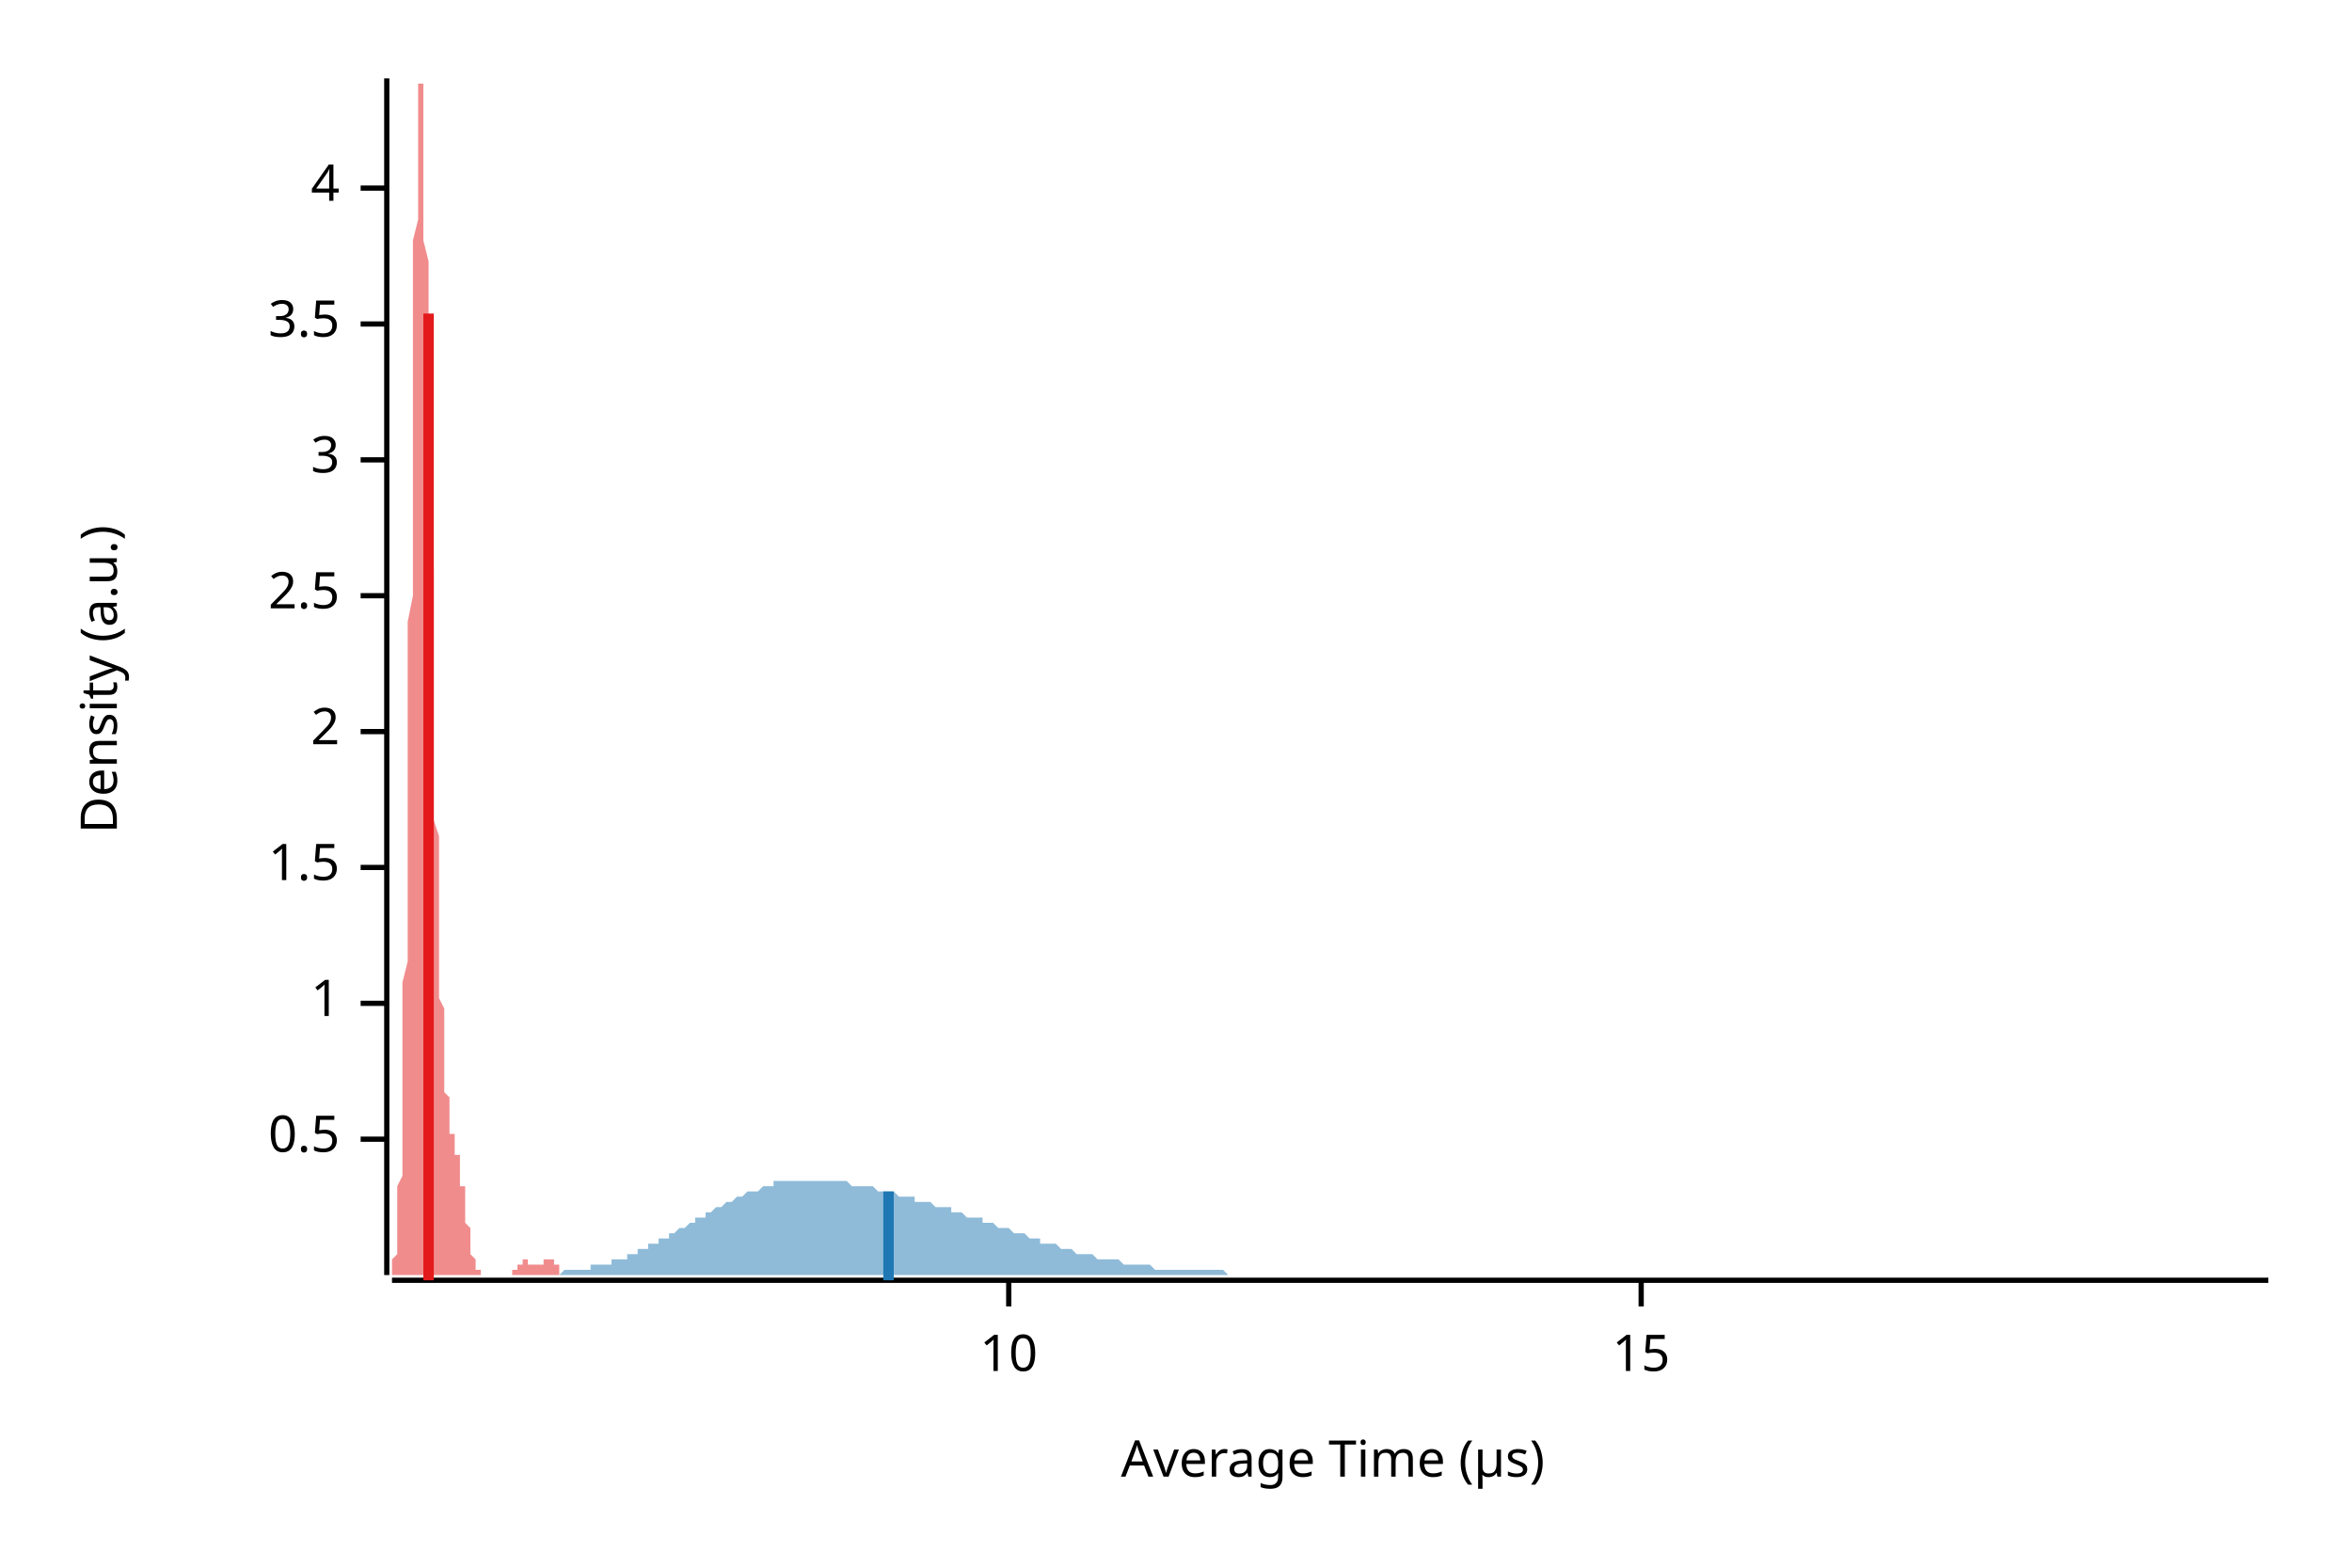
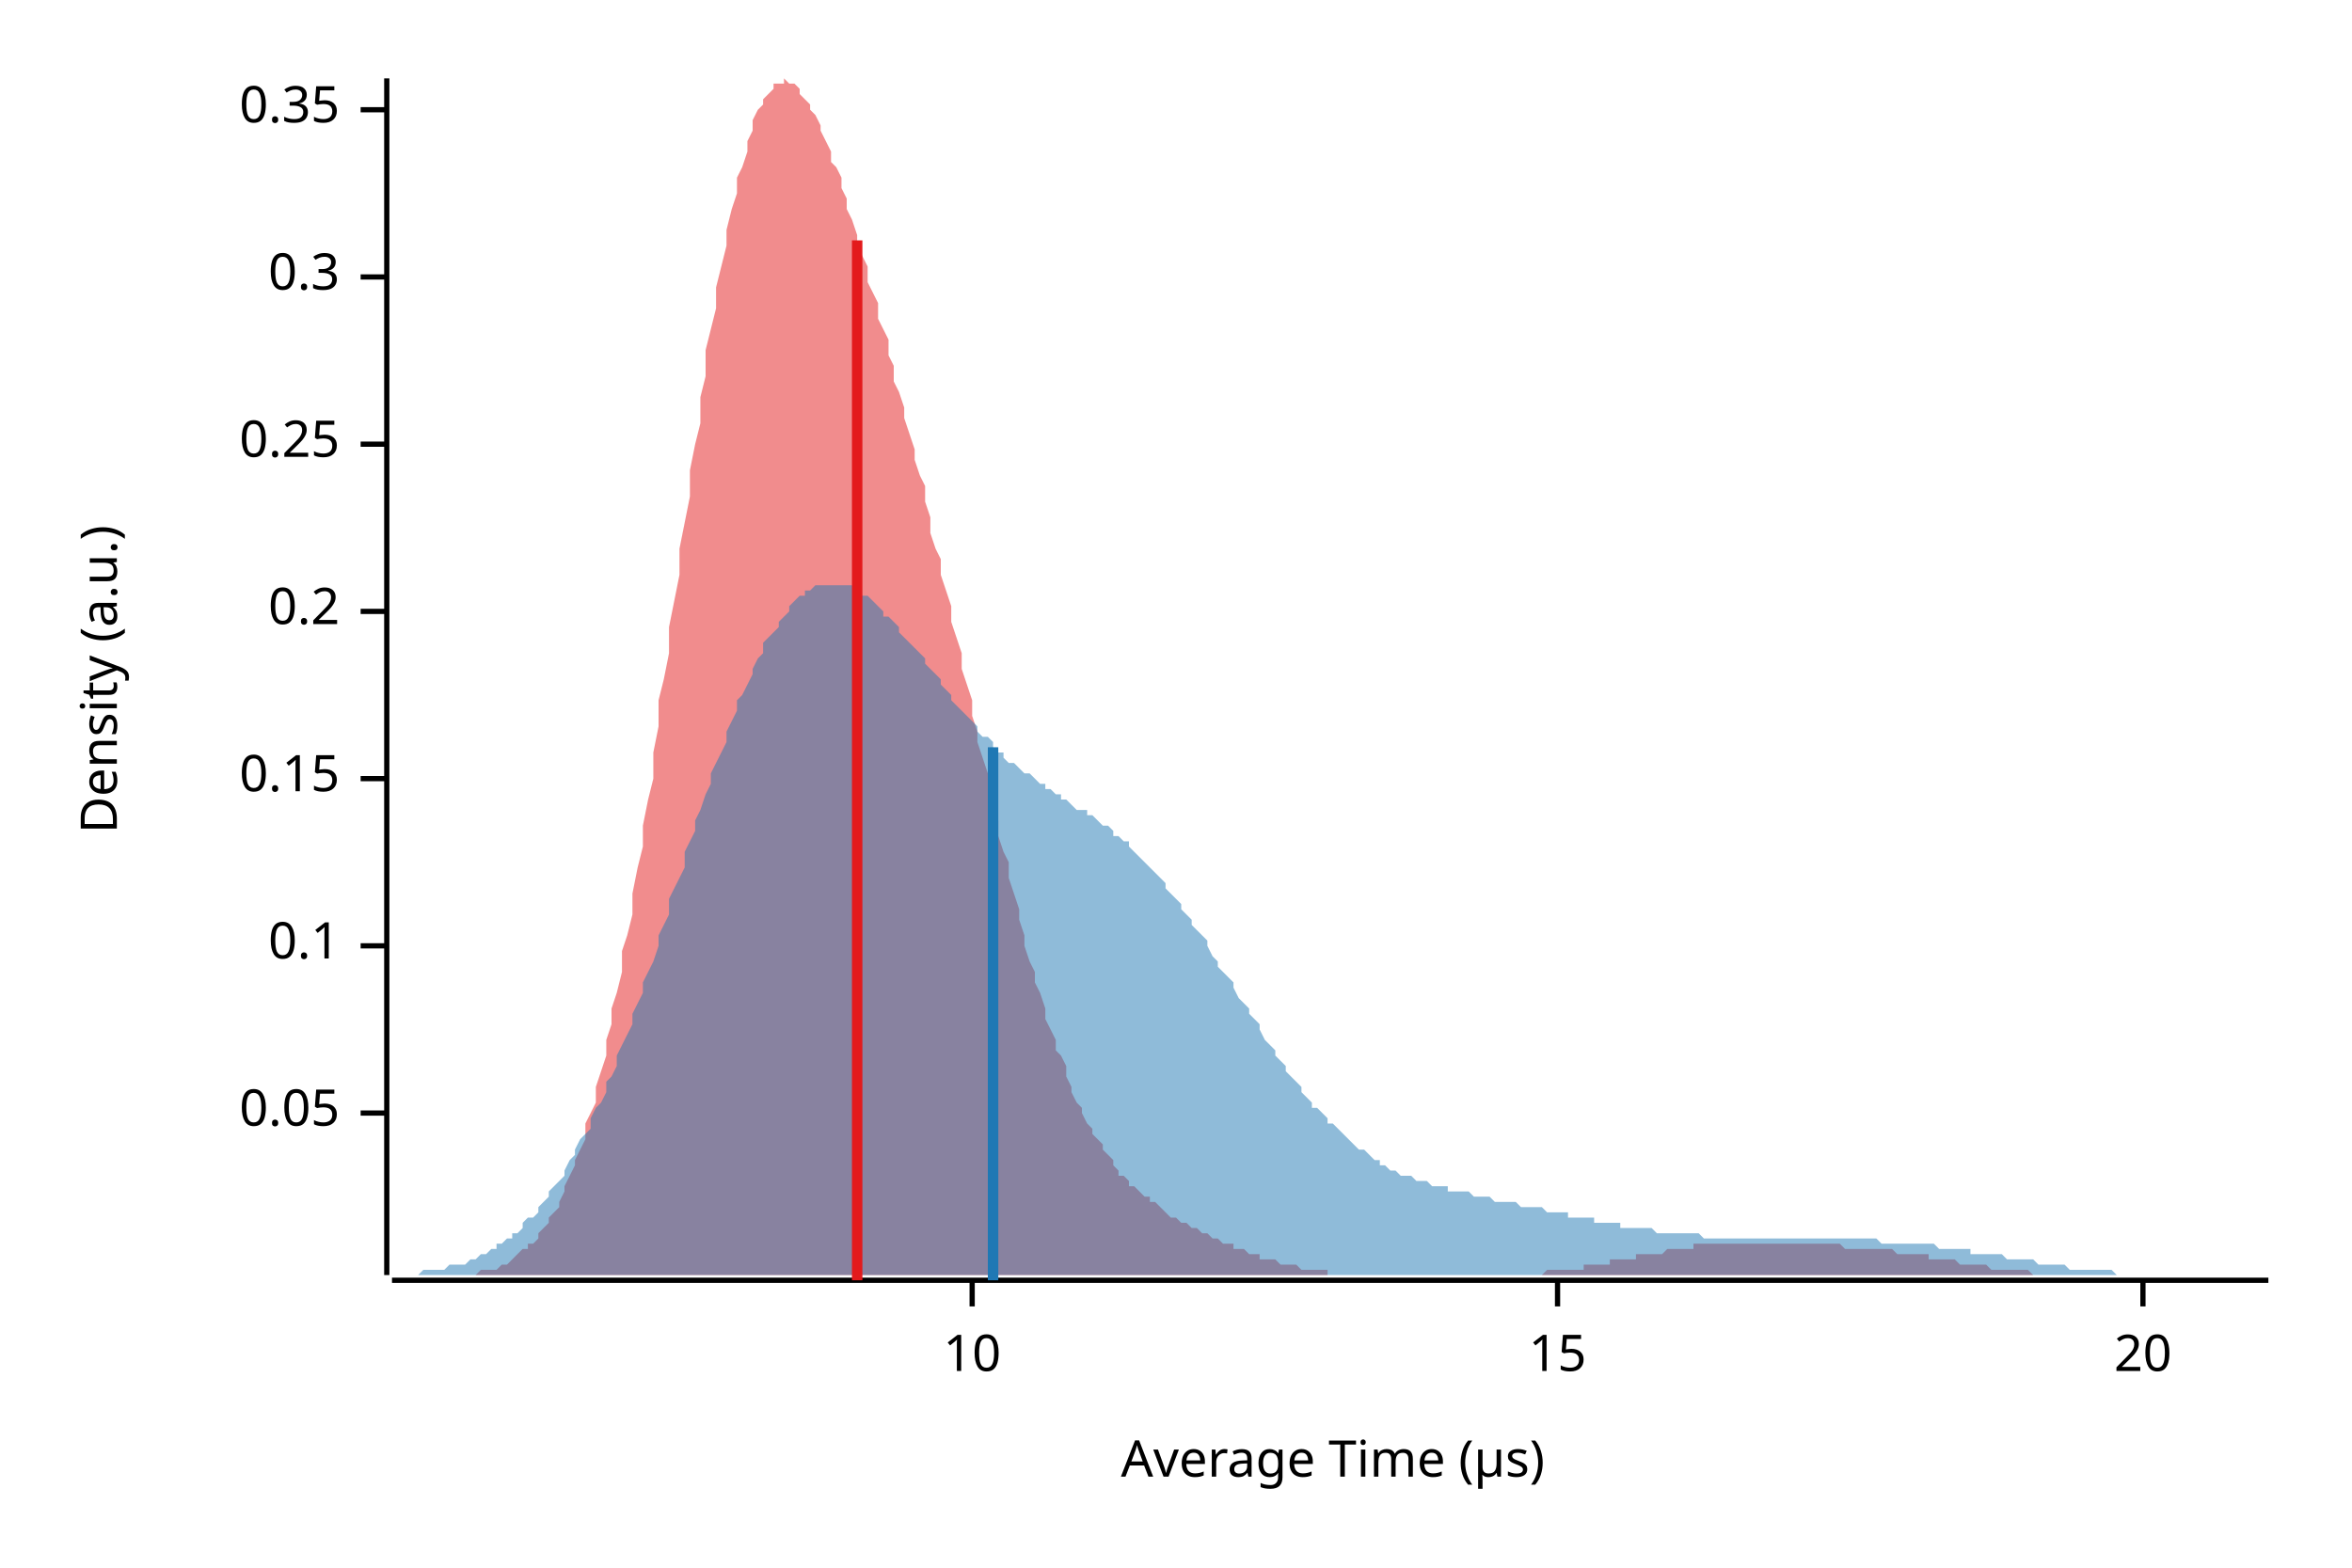
<svg xmlns="http://www.w3.org/2000/svg" width="450" height="300" viewBox="0 0 450 300">
  <text x="15" y="130" dy="0.76em" text-anchor="middle" font-family="sans-serif" font-size="9.677" opacity="1" fill="#000000" transform="rotate(270, 15, 130)">
Density (a.u.)
</text>
  <text x="255" y="285" dy="-0.5ex" text-anchor="middle" font-family="sans-serif" font-size="9.677" opacity="1" fill="#000000">
Average Time (µs)
</text>
  <polyline fill="none" opacity="1" stroke="#000000" stroke-width="1" points="74,15 74,244 " />
-   <text x="65" y="218" dy="0.5ex" text-anchor="end" font-family="sans-serif" font-size="9.677" opacity="1" fill="#000000">
- 0.5
+   <text x="65" y="213" dy="0.5ex" text-anchor="end" font-family="sans-serif" font-size="9.677" opacity="1" fill="#000000">
+ 0.05
</text>
-   <polyline fill="none" opacity="1" stroke="#000000" stroke-width="1" points="69,218 74,218 " />
-   <text x="65" y="192" dy="0.5ex" text-anchor="end" font-family="sans-serif" font-size="9.677" opacity="1" fill="#000000">
- 1
+   <polyline fill="none" opacity="1" stroke="#000000" stroke-width="1" points="69,213 74,213 " />
+   <text x="65" y="181" dy="0.5ex" text-anchor="end" font-family="sans-serif" font-size="9.677" opacity="1" fill="#000000">
+ 0.1
</text>
-   <polyline fill="none" opacity="1" stroke="#000000" stroke-width="1" points="69,192 74,192 " />
-   <text x="65" y="166" dy="0.5ex" text-anchor="end" font-family="sans-serif" font-size="9.677" opacity="1" fill="#000000">
- 1.5
+   <polyline fill="none" opacity="1" stroke="#000000" stroke-width="1" points="69,181 74,181 " />
+   <text x="65" y="149" dy="0.5ex" text-anchor="end" font-family="sans-serif" font-size="9.677" opacity="1" fill="#000000">
+ 0.15
</text>
-   <polyline fill="none" opacity="1" stroke="#000000" stroke-width="1" points="69,166 74,166 " />
-   <text x="65" y="140" dy="0.5ex" text-anchor="end" font-family="sans-serif" font-size="9.677" opacity="1" fill="#000000">
- 2
+   <polyline fill="none" opacity="1" stroke="#000000" stroke-width="1" points="69,149 74,149 " />
+   <text x="65" y="117" dy="0.5ex" text-anchor="end" font-family="sans-serif" font-size="9.677" opacity="1" fill="#000000">
+ 0.2
</text>
-   <polyline fill="none" opacity="1" stroke="#000000" stroke-width="1" points="69,140 74,140 " />
-   <text x="65" y="114" dy="0.5ex" text-anchor="end" font-family="sans-serif" font-size="9.677" opacity="1" fill="#000000">
- 2.5
+   <polyline fill="none" opacity="1" stroke="#000000" stroke-width="1" points="69,117 74,117 " />
+   <text x="65" y="85" dy="0.5ex" text-anchor="end" font-family="sans-serif" font-size="9.677" opacity="1" fill="#000000">
+ 0.25
</text>
-   <polyline fill="none" opacity="1" stroke="#000000" stroke-width="1" points="69,114 74,114 " />
-   <text x="65" y="88" dy="0.5ex" text-anchor="end" font-family="sans-serif" font-size="9.677" opacity="1" fill="#000000">
- 3
+   <polyline fill="none" opacity="1" stroke="#000000" stroke-width="1" points="69,85 74,85 " />
+   <text x="65" y="53" dy="0.5ex" text-anchor="end" font-family="sans-serif" font-size="9.677" opacity="1" fill="#000000">
+ 0.3
</text>
-   <polyline fill="none" opacity="1" stroke="#000000" stroke-width="1" points="69,88 74,88 " />
-   <text x="65" y="62" dy="0.5ex" text-anchor="end" font-family="sans-serif" font-size="9.677" opacity="1" fill="#000000">
- 3.5
+   <polyline fill="none" opacity="1" stroke="#000000" stroke-width="1" points="69,53 74,53 " />
+   <text x="65" y="21" dy="0.5ex" text-anchor="end" font-family="sans-serif" font-size="9.677" opacity="1" fill="#000000">
+ 0.35
</text>
-   <polyline fill="none" opacity="1" stroke="#000000" stroke-width="1" points="69,62 74,62 " />
-   <text x="65" y="36" dy="0.5ex" text-anchor="end" font-family="sans-serif" font-size="9.677" opacity="1" fill="#000000">
- 4
- </text>
-   <polyline fill="none" opacity="1" stroke="#000000" stroke-width="1" points="69,36 74,36 " />
+   <polyline fill="none" opacity="1" stroke="#000000" stroke-width="1" points="69,21 74,21 " />
  <polyline fill="none" opacity="1" stroke="#000000" stroke-width="1" points="75,245 434,245 " />
-   <text x="193" y="255" dy="0.76em" text-anchor="middle" font-family="sans-serif" font-size="9.677" opacity="1" fill="#000000">
+   <text x="186" y="255" dy="0.76em" text-anchor="middle" font-family="sans-serif" font-size="9.677" opacity="1" fill="#000000">
10
</text>
-   <polyline fill="none" opacity="1" stroke="#000000" stroke-width="1" points="193,245 193,250 " />
-   <text x="314" y="255" dy="0.76em" text-anchor="middle" font-family="sans-serif" font-size="9.677" opacity="1" fill="#000000">
+   <polyline fill="none" opacity="1" stroke="#000000" stroke-width="1" points="186,245 186,250 " />
+   <text x="298" y="255" dy="0.76em" text-anchor="middle" font-family="sans-serif" font-size="9.677" opacity="1" fill="#000000">
15
</text>
-   <polyline fill="none" opacity="1" stroke="#000000" stroke-width="1" points="314,245 314,250 " />
-   <polygon opacity="0.5" fill="#E31A1C" points="75,244 75,244 75,244 75,244 75,243 75,243 75,243 75,243 75,243 75,242 75,242 75,242 75,242 75,241 75,241 76,240 76,240 76,239 76,238 76,238 76,237 76,236 76,235 76,234 76,233 76,231 76,230 76,229 76,227 77,225 77,223 77,221 77,219 77,217 77,214 77,212 77,209 77,206 77,203 77,199 77,196 77,192 77,188 78,184 78,180 78,176 78,171 78,167 78,162 78,157 78,152 78,147 78,141 78,136 78,130 78,125 78,119 79,114 79,108 79,102 79,97 79,91 79,86 79,80 79,75 79,70 79,65 79,60 79,55 79,51 79,46 80,42 80,38 80,35 80,32 80,29 80,26 80,23 80,21 80,20 80,18 80,17 80,16 80,16 80,15 80,16 81,16 81,17 81,18 81,19 81,21 81,23 81,25 81,27 81,30 81,33 81,36 81,39 81,43 81,46 82,50 82,54 82,58 82,62 82,66 82,70 82,75 82,79 82,83 82,87 82,92 82,96 82,100 82,105 83,109 83,113 83,117 83,121 83,125 83,129 83,133 83,137 83,141 83,144 83,148 83,151 83,154 83,157 84,160 84,163 84,166 84,169 84,172 84,174 84,177 84,179 84,181 84,184 84,186 84,188 84,190 84,191 85,193 85,195 85,196 85,198 85,199 85,201 85,202 85,203 85,204 85,205 85,206 85,207 85,208 85,209 86,210 86,210 86,211 86,212 86,212 86,213 86,213 86,214 86,214 86,215 86,215 86,216 86,216 86,216 86,217 87,217 87,217 87,218 87,218 87,218 87,218 87,219 87,219 87,219 87,220 87,220 87,220 87,221 87,221 88,221 88,222 88,222 88,222 88,223 88,223 88,224 88,224 88,225 88,225 88,225 88,226 88,226 88,227 89,227 89,228 89,229 89,229 89,230 89,230 89,231 89,231 89,232 89,232 89,233 89,233 89,234 89,234 90,235 90,235 90,236 90,236 90,237 90,237 90,238 90,238 90,238 90,239 90,239 90,240 90,240 90,240 91,241 91,241 91,241 91,241 91,242 91,242 91,242 91,242 91,242 91,243 91,243 91,243 91,243 91,243 91,243 92,243 92,244 92,244 92,244 92,244 92,244 92,244 92,244 92,244 92,244 92,244 92,244 92,244 92,244 93,244 93,244 93,244 93,244 93,244 93,244 93,244 93,244 93,244 93,244 93,244 93,244 93,244 93,244 94,244 94,244 94,244 94,244 94,244 94,244 94,244 94,244 94,244 94,244 94,244 94,244 94,244 94,244 95,244 95,244 95,244 95,244 95,244 95,244 95,244 95,244 95,244 95,244 95,244 95,244 95,244 95,244 96,244 96,244 96,244 96,244 96,244 96,244 96,244 96,244 96,244 96,244 96,244 96,244 96,244 96,244 97,244 97,244 97,244 97,244 97,244 97,244 97,244 97,244 97,244 97,244 97,244 97,244 97,244 97,244 97,244 98,244 98,244 98,244 98,244 98,244 98,244 98,244 98,243 98,243 98,243 98,243 98,243 98,243 98,243 99,243 99,243 99,243 99,243 99,243 99,242 99,242 99,242 99,242 99,242 99,242 99,242 99,242 99,242 100,242 100,242 100,242 100,242 100,242 100,241 100,241 100,241 100,241 100,241 100,241 100,241 100,241 100,241 101,241 101,241 101,241 101,241 101,241 101,241 101,241 101,241 101,241 101,241 101,242 101,242 101,242 101,242 102,242 102,242 102,242 102,242 102,242 102,242 102,242 102,242 102,242 102,242 102,242 102,242 102,242 102,242 102,242 103,242 103,242 103,242 103,242 103,242 103,242 103,242 103,242 103,242 103,242 103,242 103,242 103,242 103,242 104,242 104,242 104,242 104,242 104,242 104,242 104,242 104,242 104,242 104,242 104,241 104,241 104,241 104,241 105,241 105,241 105,241 105,241 105,241 105,241 105,241 105,241 105,241 105,241 105,241 105,241 105,241 105,241 106,241 106,242 106,242 106,242 106,242 106,242 106,242 106,242 106,242 106,242 106,242 106,242 106,242 106,242 107,242 107,243 107,243 107,243 107,243 107,243 107,243 107,243 107,243 107,243 107,243 107,243 107,243 107,244 108,244 108,244 108,244 108,244 108,244 108,244 108,244 108,244 108,244 108,244 108,244 108,244 108,244 108,244 108,244 109,244 109,244 109,244 109,244 109,244 109,244 109,244 109,244 109,244 109,244 109,244 109,244 109,244 109,244 110,244 110,244 110,244 110,244 75,244 " />
-   <polygon opacity="0.5" fill="#1F78B4" points="90,244 91,244 91,244 92,244 93,244 93,244 94,244 95,244 95,244 96,244 97,244 98,244 98,244 99,244 100,244 100,244 101,244 102,244 102,244 103,244 104,244 104,244 105,244 106,244 106,244 107,244 108,243 109,243 109,243 110,243 111,243 111,243 112,243 113,243 113,242 114,242 115,242 115,242 116,242 117,242 117,241 118,241 119,241 120,241 120,240 121,240 122,240 122,239 123,239 124,239 124,238 125,238 126,238 126,237 127,237 128,237 128,236 129,236 130,235 131,235 131,235 132,234 133,234 133,233 134,233 135,233 135,232 136,232 137,231 137,231 138,231 139,230 140,230 140,230 141,229 142,229 142,229 143,228 144,228 144,228 145,228 146,227 146,227 147,227 148,227 148,226 149,226 150,226 151,226 151,226 152,226 153,226 153,226 154,226 155,226 155,226 156,226 157,226 157,226 158,226 159,226 159,226 160,226 161,226 162,226 162,226 163,227 164,227 164,227 165,227 166,227 166,227 167,227 168,228 168,228 169,228 170,228 170,228 171,228 172,229 173,229 173,229 174,229 175,229 175,230 176,230 177,230 177,230 178,230 179,231 179,231 180,231 181,231 182,231 182,232 183,232 184,232 184,232 185,233 186,233 186,233 187,233 188,233 188,234 189,234 190,234 190,234 191,235 192,235 193,235 193,235 194,236 195,236 195,236 196,236 197,237 197,237 198,237 199,237 199,238 200,238 201,238 201,238 202,238 203,239 204,239 204,239 205,239 206,240 206,240 207,240 208,240 208,240 209,240 210,241 210,241 211,241 212,241 212,241 213,241 214,241 215,242 215,242 216,242 217,242 217,242 218,242 219,242 219,242 220,242 221,243 221,243 222,243 223,243 224,243 224,243 225,243 226,243 226,243 227,243 228,243 228,243 229,243 230,243 230,243 231,243 232,243 232,243 233,243 234,243 235,244 235,244 236,244 237,244 237,244 238,244 239,244 239,244 240,244 241,244 241,244 242,244 243,244 243,244 244,244 245,244 246,244 246,244 247,244 248,244 248,244 249,244 250,244 250,244 251,244 252,244 252,244 253,244 254,244 254,244 255,244 256,244 257,244 257,244 258,244 259,244 259,244 260,244 261,244 261,244 262,244 263,244 263,244 264,244 265,244 266,244 266,244 267,244 268,244 268,244 269,244 270,244 270,244 271,244 272,244 272,244 273,244 274,244 274,244 275,244 276,244 277,244 277,244 278,244 279,244 279,244 280,244 281,244 281,244 282,244 283,244 283,244 284,244 285,244 285,244 286,244 287,244 288,244 288,244 289,244 290,244 290,244 291,244 292,244 292,244 293,244 294,244 294,244 295,244 296,244 296,244 297,244 298,244 299,244 299,244 300,244 301,244 301,244 302,244 303,244 303,244 304,244 305,244 305,244 306,244 307,244 308,244 308,244 309,244 310,244 310,244 311,244 312,244 312,244 313,244 314,244 314,244 315,244 316,244 316,244 317,244 318,244 319,244 319,244 320,244 321,244 321,244 322,244 323,244 323,244 324,244 325,244 325,244 326,244 327,244 327,244 328,244 329,244 330,244 330,244 331,244 332,244 332,244 333,244 334,244 334,244 335,244 336,244 336,244 337,244 338,244 338,244 339,244 340,244 341,244 341,244 342,244 343,244 343,244 344,244 345,244 345,244 346,244 347,244 347,244 348,244 349,244 350,244 350,244 351,244 352,244 352,244 353,244 354,244 354,244 355,244 356,244 356,244 357,244 358,244 358,244 359,244 360,244 361,244 361,244 362,244 363,244 363,244 364,244 365,244 365,244 366,244 367,244 367,244 368,244 369,244 369,244 370,244 371,244 372,244 372,244 373,244 374,244 374,244 375,244 376,244 376,244 377,244 378,244 378,244 379,244 380,244 380,244 381,244 382,244 383,244 383,244 384,244 385,244 385,244 386,244 387,244 387,244 388,244 389,244 389,244 390,244 391,244 392,244 392,244 393,244 394,244 394,244 395,244 396,244 396,244 397,244 398,244 398,244 399,244 400,244 400,244 401,244 402,244 403,244 403,244 404,244 405,244 405,244 406,244 407,244 407,244 408,244 409,244 409,244 410,244 411,244 411,244 412,244 413,244 414,244 414,244 415,244 416,244 416,244 417,244 418,244 418,244 419,244 420,244 420,244 421,244 422,244 422,244 423,244 424,244 425,244 425,244 426,244 427,244 427,244 428,244 429,244 429,244 430,244 431,244 431,244 432,244 433,244 434,244 434,244 90,244 " />
-   <polyline fill="none" opacity="1" stroke="#E31A1C" stroke-width="2" points="82,245 82,60 " />
-   <polyline fill="none" opacity="1" stroke="#1F78B4" stroke-width="2" points="170,245 170,228 " />
+   <polyline fill="none" opacity="1" stroke="#000000" stroke-width="1" points="298,245 298,250 " />
+   <text x="410" y="255" dy="0.76em" text-anchor="middle" font-family="sans-serif" font-size="9.677" opacity="1" fill="#000000">
+ 20
+ </text>
+   <polyline fill="none" opacity="1" stroke="#000000" stroke-width="1" points="410,245 410,250 " />
+   <polygon opacity="0.5" fill="#E31A1C" points="89,244 90,244 90,244 91,244 92,243 92,243 93,243 94,243 94,243 95,243 96,242 96,242 97,242 98,241 98,241 99,240 99,240 100,239 101,239 101,238 102,238 103,237 103,236 104,235 105,234 105,233 106,232 107,231 107,230 108,228 108,227 109,225 110,223 110,222 111,220 112,218 112,215 113,213 114,211 114,208 115,205 116,202 116,199 117,196 117,193 118,190 119,186 119,182 120,179 121,175 121,171 122,166 123,162 123,158 124,153 125,149 125,144 126,139 126,134 127,130 128,125 128,120 129,115 130,110 130,105 131,100 132,95 132,90 133,85 134,81 134,76 135,72 135,67 136,63 137,59 137,55 138,51 139,47 139,44 140,40 141,37 141,34 142,32 143,29 143,27 144,25 144,23 145,21 146,20 146,19 147,18 148,17 148,16 149,16 150,16 150,15 151,16 152,16 152,16 153,17 153,18 154,19 155,20 155,21 156,22 157,24 157,25 158,27 159,29 159,31 160,32 161,34 161,36 162,38 162,40 163,42 164,45 164,47 165,49 166,51 166,54 167,56 168,58 168,61 169,63 170,65 170,68 171,70 171,73 172,75 173,78 173,80 174,83 175,86 175,88 176,91 177,93 177,96 178,99 178,102 179,105 180,107 180,110 181,113 182,116 182,119 183,122 184,125 184,128 185,131 186,134 186,137 187,140 187,142 188,145 189,148 189,151 190,154 191,157 191,160 192,163 193,165 193,168 194,171 195,174 195,176 196,179 196,181 197,184 198,186 198,188 199,190 200,193 200,195 201,197 202,199 202,201 203,202 204,204 204,206 205,208 205,209 206,211 207,212 207,213 208,215 209,216 209,217 210,218 211,219 211,220 212,221 213,222 213,223 214,224 214,225 215,225 216,226 216,227 217,227 218,228 218,228 219,229 220,229 220,230 221,230 222,231 222,231 223,232 223,232 224,233 225,233 225,233 226,234 227,234 227,234 228,235 229,235 229,235 230,236 231,236 231,236 232,237 232,237 233,237 234,238 234,238 235,238 236,238 236,239 237,239 238,239 238,239 239,240 240,240 240,240 241,240 241,241 242,241 243,241 243,241 244,241 245,242 245,242 246,242 247,242 247,242 248,242 249,243 249,243 250,243 250,243 251,243 252,243 252,243 253,243 254,243 254,244 255,244 256,244 256,244 257,244 258,244 258,244 259,244 259,244 260,244 261,244 261,244 262,244 263,244 263,244 264,244 265,244 265,244 266,244 267,244 267,244 268,244 268,244 269,244 270,244 270,244 271,244 272,244 272,244 273,244 274,244 274,244 275,244 276,244 276,244 277,244 277,244 278,244 279,244 279,244 280,244 281,244 281,244 282,244 283,244 283,244 284,244 285,244 285,244 286,244 286,244 287,244 288,244 288,244 289,244 290,244 290,244 291,244 292,244 292,244 293,244 294,244 294,244 295,244 295,244 296,243 297,243 297,243 298,243 299,243 299,243 300,243 301,243 301,243 302,243 303,243 303,242 304,242 304,242 305,242 306,242 306,242 307,242 308,242 308,241 309,241 310,241 310,241 311,241 311,241 312,241 313,241 313,240 314,240 315,240 315,240 316,240 317,240 317,240 318,240 319,239 319,239 320,239 320,239 321,239 322,239 322,239 323,239 324,239 324,238 325,238 326,238 326,238 327,238 328,238 328,238 329,238 329,238 330,238 331,238 331,238 332,238 333,238 333,238 334,238 335,238 335,238 336,238 337,238 337,238 338,238 338,238 339,238 340,238 340,238 341,238 342,238 342,238 343,238 344,238 344,238 345,238 346,238 346,238 347,238 347,238 348,238 349,238 349,238 350,238 351,238 351,238 352,238 353,239 353,239 354,239 355,239 355,239 356,239 356,239 357,239 358,239 358,239 359,239 360,239 360,239 361,239 362,239 362,239 363,240 364,240 364,240 365,240 365,240 366,240 367,240 367,240 368,240 369,240 369,241 370,241 371,241 371,241 372,241 373,241 373,241 374,241 374,241 375,242 376,242 376,242 377,242 378,242 378,242 379,242 380,242 380,242 381,243 382,243 382,243 383,243 383,243 384,243 385,243 385,243 386,243 387,243 387,243 388,243 389,244 389,244 390,244 391,244 391,244 392,244 392,244 393,244 394,244 394,244 395,244 396,244 396,244 397,244 398,244 398,244 399,244 400,244 400,244 401,244 401,244 402,244 403,244 403,244 404,244 405,244 405,244 406,244 407,244 407,244 408,244 409,244 409,244 410,244 410,244 89,244 " />
+   <polygon opacity="0.5" fill="#1F78B4" points="75,244 75,244 76,244 77,244 77,244 78,244 79,244 80,244 80,244 81,243 82,243 82,243 83,243 84,243 85,243 85,243 86,242 87,242 87,242 88,242 89,242 90,241 90,241 91,241 92,240 92,240 93,240 94,239 95,239 95,238 96,238 97,237 98,237 98,236 99,236 100,235 100,234 101,233 102,233 103,232 103,231 104,230 105,229 105,228 106,227 107,226 108,225 108,224 109,222 110,221 110,220 111,218 112,217 113,216 113,214 114,212 115,211 116,209 116,207 117,206 118,204 118,202 119,200 120,198 121,196 121,194 122,192 123,190 123,188 124,186 125,184 126,181 126,179 127,177 128,175 128,172 129,170 130,168 131,166 131,163 132,161 133,159 133,157 134,155 135,152 136,150 136,148 137,146 138,144 139,142 139,140 140,138 141,136 141,134 142,133 143,131 144,129 144,128 145,126 146,125 146,123 147,122 148,121 149,120 149,119 150,118 151,117 151,116 152,115 153,114 154,114 154,113 155,113 156,112 157,112 157,112 158,112 159,112 159,112 160,112 161,112 162,112 162,112 163,112 164,113 164,113 165,114 166,114 167,115 167,115 168,116 169,117 169,118 170,118 171,119 172,120 172,121 173,122 174,123 175,124 175,124 176,125 177,126 177,127 178,128 179,129 180,130 180,131 181,132 182,133 182,134 183,135 184,136 185,137 185,137 186,138 187,139 187,140 188,141 189,141 190,142 190,143 191,144 192,144 192,145 193,146 194,146 195,147 195,147 196,148 197,148 198,149 198,149 199,150 200,150 200,151 201,151 202,152 203,152 203,153 204,153 205,154 205,154 206,155 207,155 208,155 208,156 209,156 210,157 210,157 211,158 212,158 213,159 213,160 214,160 215,161 216,161 216,162 217,163 218,164 218,164 219,165 220,166 221,167 221,167 222,168 223,169 223,170 224,171 225,172 226,173 226,174 227,175 228,176 228,177 229,178 230,179 231,180 231,181 232,183 233,184 233,185 234,186 235,187 236,188 236,189 237,191 238,192 239,193 239,194 240,195 241,196 241,197 242,199 243,200 244,201 244,202 245,203 246,204 246,205 247,206 248,207 249,208 249,209 250,210 251,211 251,212 252,212 253,213 254,214 254,215 255,215 256,216 257,217 257,217 258,218 259,219 259,219 260,220 261,220 262,221 262,221 263,222 264,222 264,223 265,223 266,224 267,224 267,224 268,225 269,225 269,225 270,225 271,226 272,226 272,226 273,226 274,227 275,227 275,227 276,227 277,227 277,228 278,228 279,228 280,228 280,228 281,228 282,229 282,229 283,229 284,229 285,229 285,229 286,230 287,230 287,230 288,230 289,230 290,230 290,230 291,231 292,231 292,231 293,231 294,231 295,231 295,231 296,232 297,232 298,232 298,232 299,232 300,232 300,233 301,233 302,233 303,233 303,233 304,233 305,233 305,234 306,234 307,234 308,234 308,234 309,234 310,234 310,235 311,235 312,235 313,235 313,235 314,235 315,235 316,235 316,235 317,236 318,236 318,236 319,236 320,236 321,236 321,236 322,236 323,236 323,236 324,236 325,236 326,237 326,237 327,237 328,237 328,237 329,237 330,237 331,237 331,237 332,237 333,237 333,237 334,237 335,237 336,237 336,237 337,237 338,237 339,237 339,237 340,237 341,237 341,237 342,237 343,237 344,237 344,237 345,237 346,237 346,237 347,237 348,237 349,237 349,237 350,237 351,237 351,237 352,237 353,237 354,237 354,237 355,237 356,237 357,237 357,237 358,237 359,237 359,237 360,238 361,238 362,238 362,238 363,238 364,238 364,238 365,238 366,238 367,238 367,238 368,238 369,238 369,238 370,238 371,239 372,239 372,239 373,239 374,239 375,239 375,239 376,239 377,239 377,240 378,240 379,240 380,240 380,240 381,240 382,240 382,240 383,240 384,241 385,241 385,241 386,241 387,241 387,241 388,241 389,241 390,242 390,242 391,242 392,242 392,242 393,242 394,242 395,242 395,242 396,243 397,243 398,243 398,243 399,243 400,243 400,243 401,243 402,243 403,243 403,243 404,243 405,244 405,244 406,244 407,244 408,244 408,244 409,244 410,244 410,244 411,244 412,244 413,244 413,244 414,244 415,244 416,244 416,244 417,244 418,244 418,244 419,244 420,244 421,244 421,244 422,244 423,244 423,244 424,244 425,244 426,244 426,244 427,244 428,244 428,244 429,244 430,244 431,244 431,244 432,244 433,244 434,244 434,244 75,244 " />
+   <polyline fill="none" opacity="1" stroke="#E31A1C" stroke-width="2" points="164,245 164,46 " />
+   <polyline fill="none" opacity="1" stroke="#1F78B4" stroke-width="2" points="190,245 190,143 " />
</svg>
